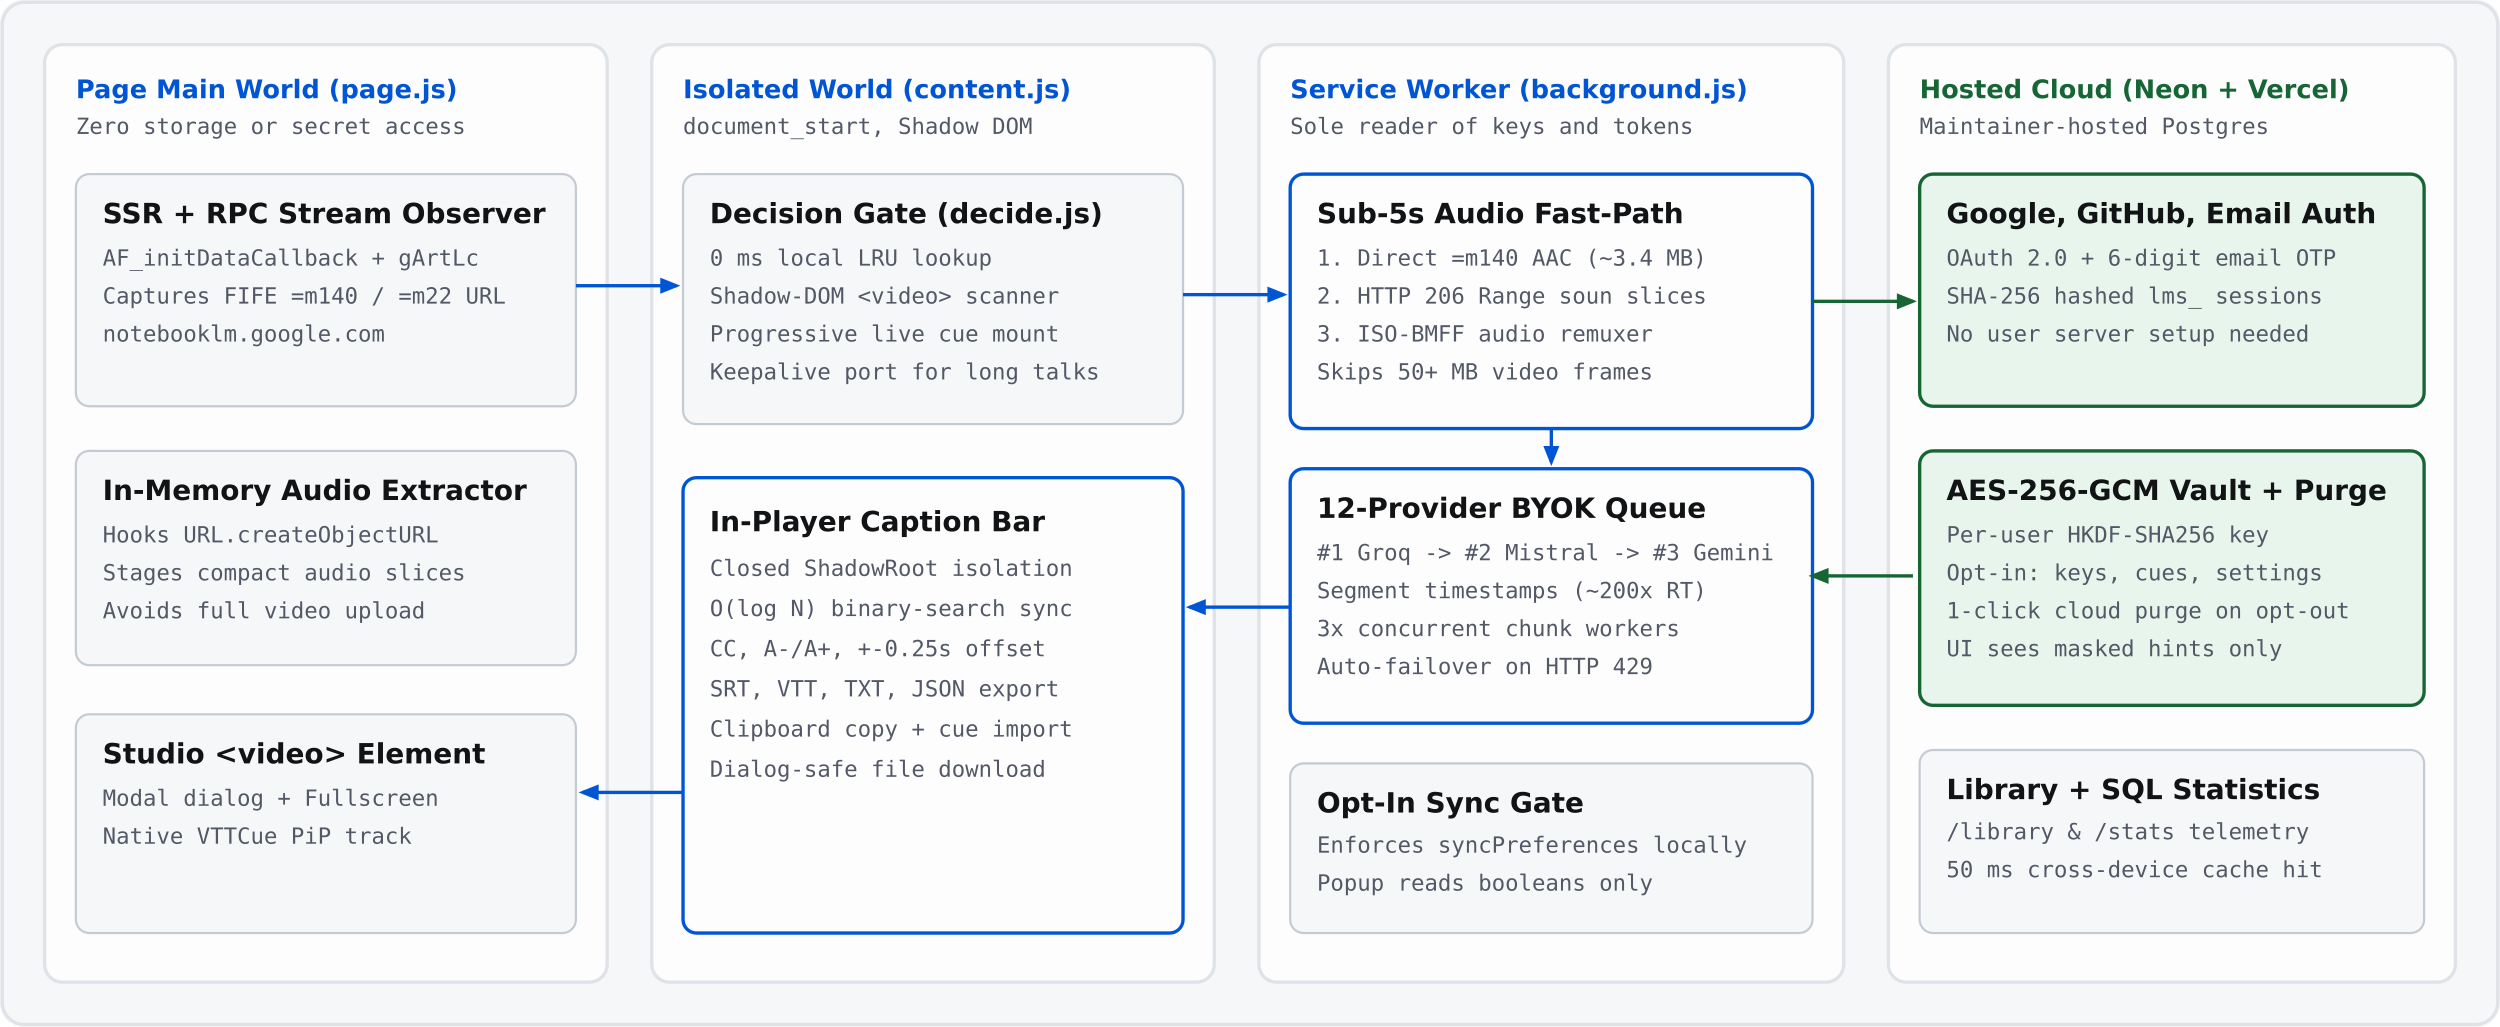
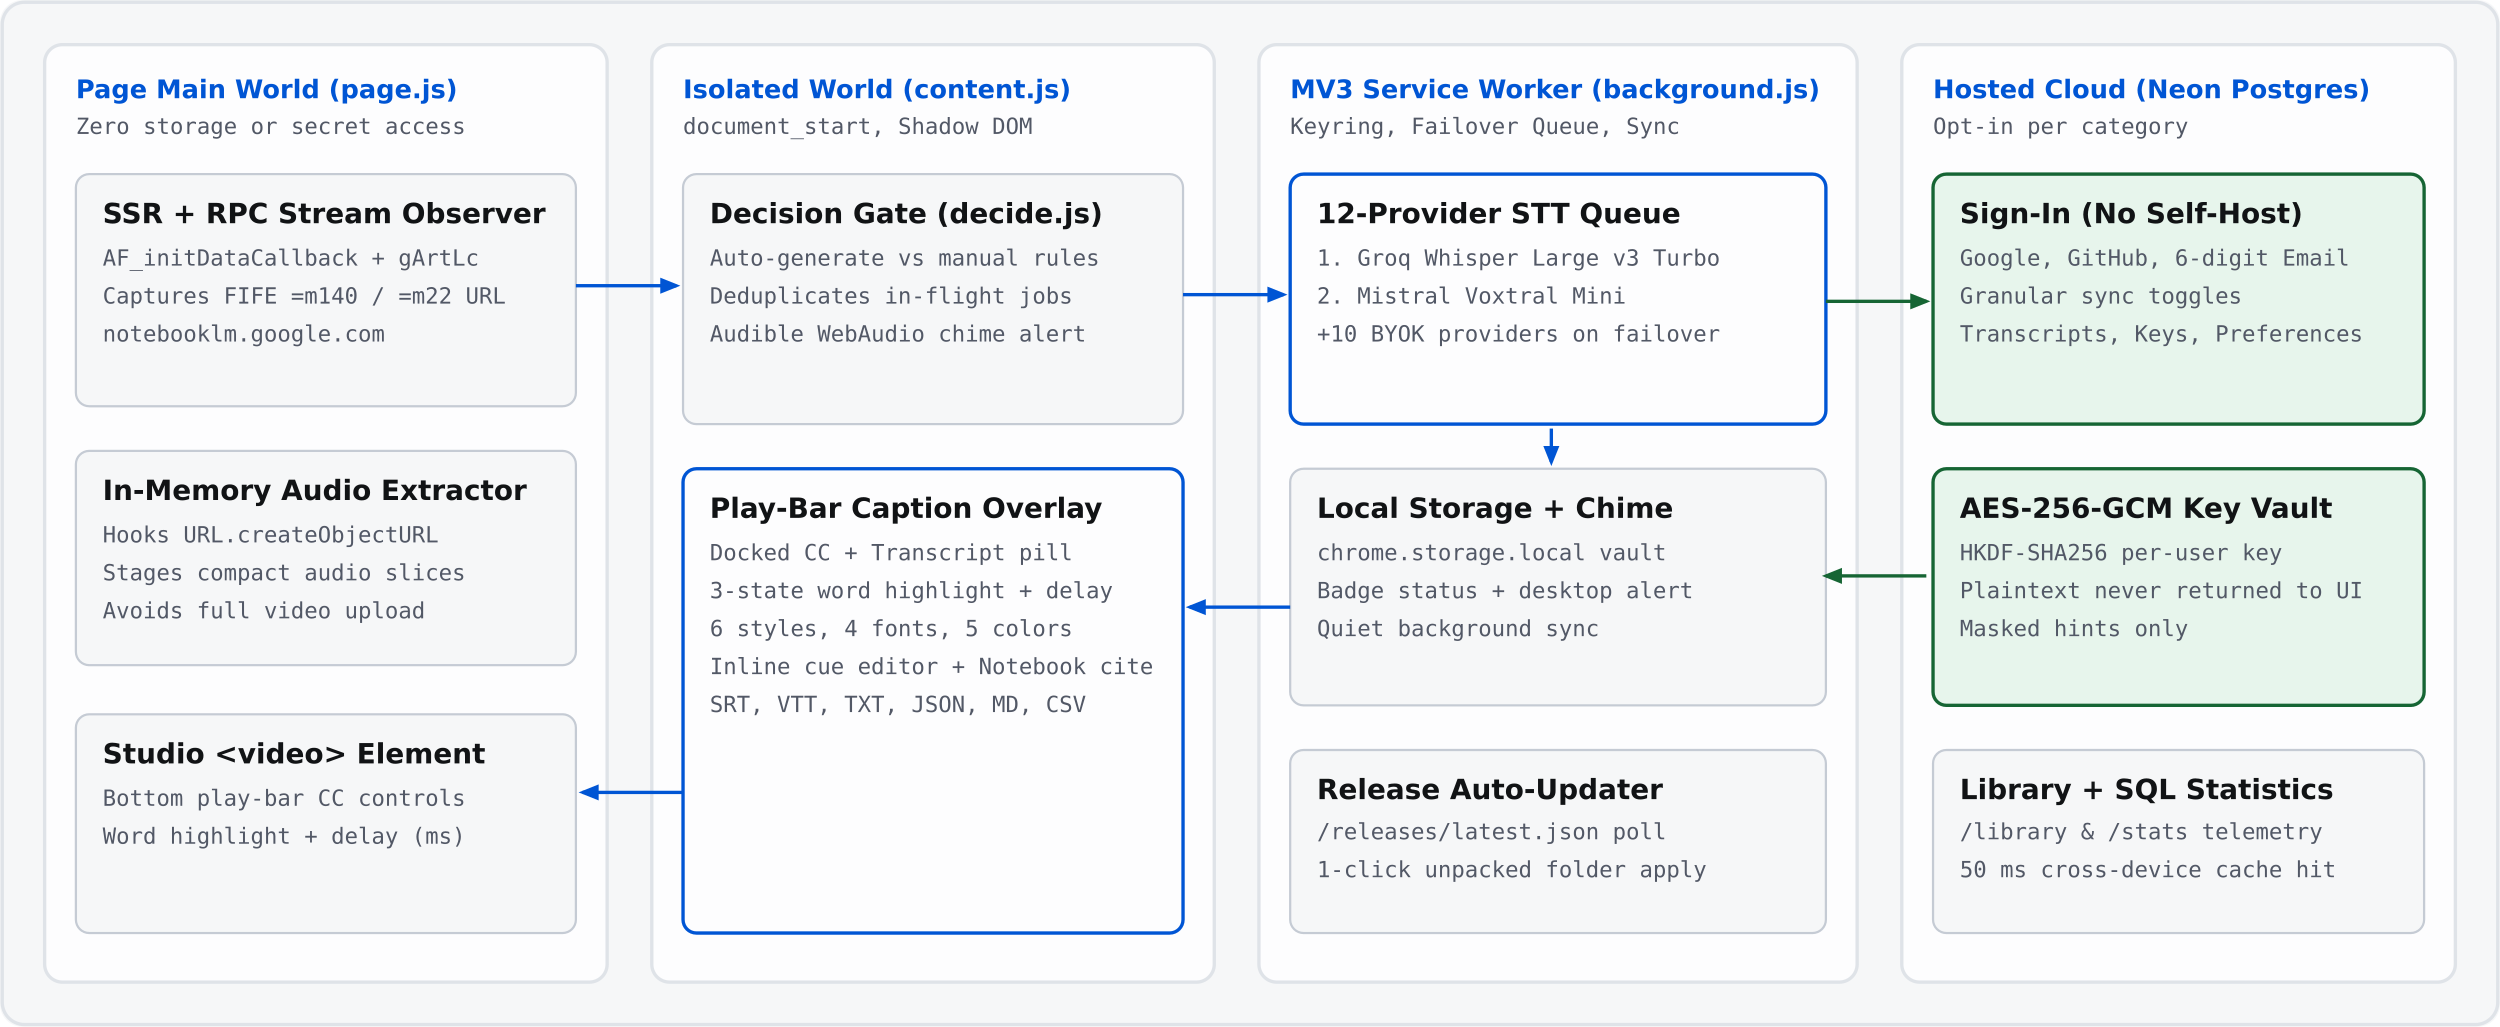
<svg xmlns="http://www.w3.org/2000/svg" width="1120" height="460" viewBox="0 0 1120 460" fill="none" role="img" aria-label="LM Subs MV3 and Hosted Neon Postgres Architecture">
  <style>
    .bg { fill: #F6F7F8; }
    .lane { fill: #FDFDFE; stroke: #DFE3E8; stroke-width: 1.5; }
    .box { fill: #F6F7F8; stroke: #C5CBD4; stroke-width: 1; }
    .box-hi { fill: #FDFDFE; stroke: #0055D4; stroke-width: 1.5; }
    .box-db { fill: #E7F5EC; stroke: #166534; stroke-width: 1.5; }
    .hdr { font-family: DejaVu Sans, sans-serif; font-size: 11.5px; font-weight: 700; fill: #0055D4; }
    .title { font-family: DejaVu Sans, sans-serif; font-size: 12.5px; font-weight: 700; fill: #111315; }
    .sub { font-family: DejaVu Sans Mono, monospace; font-size: 10px; fill: #525866; }
    .arrow { stroke: #0055D4; stroke-width: 1.5; fill: none; }
    .arrow-db { stroke: #166534; stroke-width: 1.5; fill: none; }
  </style>
  <defs>
    <marker id="ah" viewBox="0 0 10 10" refX="8" refY="5" markerWidth="6" markerHeight="6" orient="auto-start-reverse">
      <path d="M 0 1 L 10 5 L 0 9 z" fill="#0055D4" />
    </marker>
    <marker id="ahg" viewBox="0 0 10 10" refX="8" refY="5" markerWidth="6" markerHeight="6" orient="auto-start-reverse">
      <path d="M 0 1 L 10 5 L 0 9 z" fill="#166534" />
    </marker>
  </defs>
  <rect width="1120" height="460" rx="10" class="bg" />
  <rect x="1" y="1" width="1118" height="458" rx="10" stroke="#DFE3E8" stroke-width="1.5" />
  <rect x="20" y="20" width="252" height="420" rx="8" class="lane" />
  <text x="34" y="44" class="hdr">Page Main World (page.js)</text>
  <text x="34" y="60" class="sub">Zero storage or secret access</text>
  <rect x="34" y="78" width="224" height="104" rx="6" class="box" />
  <text x="46" y="100" class="title">SSR + RPC Stream Observer</text>
  <text x="46" y="119" class="sub">AF_initDataCallback + gArtLc</text>
  <text x="46" y="136" class="sub">Captures FIFE =m140 / =m22 URL</text>
  <text x="46" y="153" class="sub">notebooklm.google.com</text>
  <rect x="34" y="202" width="224" height="96" rx="6" class="box" />
  <text x="46" y="224" class="title">In-Memory Audio Extractor</text>
  <text x="46" y="243" class="sub">Hooks URL.createObjectURL</text>
  <text x="46" y="260" class="sub">Stages compact audio slices</text>
  <text x="46" y="277" class="sub">Avoids full video upload</text>
  <rect x="34" y="320" width="224" height="98" rx="6" class="box" />
  <text x="46" y="342" class="title">Studio &lt;video&gt; Element</text>
-   <text x="46" y="361" class="sub">Modal dialog + Fullscreen</text>
-   <text x="46" y="378" class="sub">Native VTTCue PiP track</text>
+   <text x="46" y="361" class="sub">Bottom play-bar CC controls</text>
+   <text x="46" y="378" class="sub">Word highlight + delay (ms)</text>
  <rect x="292" y="20" width="252" height="420" rx="8" class="lane" />
  <text x="306" y="44" class="hdr">Isolated World (content.js)</text>
  <text x="306" y="60" class="sub">document_start, Shadow DOM</text>
  <rect x="306" y="78" width="224" height="112" rx="6" class="box" />
  <text x="318" y="100" class="title">Decision Gate (decide.js)</text>
-   <text x="318" y="119" class="sub">0 ms local LRU lookup</text>
-   <text x="318" y="136" class="sub">Shadow-DOM &lt;video&gt; scanner</text>
-   <text x="318" y="153" class="sub">Progressive live cue mount</text>
-   <text x="318" y="170" class="sub">Keepalive port for long talks</text>
-   <rect x="306" y="214" width="224" height="204" rx="6" class="box-hi" />
-   <text x="318" y="238" class="title">In-Player Caption Bar</text>
-   <text x="318" y="258" class="sub">Closed ShadowRoot isolation</text>
-   <text x="318" y="276" class="sub">O(log N) binary-search sync</text>
-   <text x="318" y="294" class="sub">CC, A-/A+, +-0.25s offset</text>
-   <text x="318" y="312" class="sub">SRT, VTT, TXT, JSON export</text>
-   <text x="318" y="330" class="sub">Clipboard copy + cue import</text>
-   <text x="318" y="348" class="sub">Dialog-safe file download</text>
-   <rect x="564" y="20" width="262" height="420" rx="8" class="lane" />
-   <text x="578" y="44" class="hdr">Service Worker (background.js)</text>
-   <text x="578" y="60" class="sub">Sole reader of keys and tokens</text>
-   <rect x="578" y="78" width="234" height="114" rx="6" class="box-hi" />
-   <text x="590" y="100" class="title">Sub-5s Audio Fast-Path</text>
-   <text x="590" y="119" class="sub">1. Direct =m140 AAC (~3.4 MB)</text>
-   <text x="590" y="136" class="sub">2. HTTP 206 Range soun slices</text>
-   <text x="590" y="153" class="sub">3. ISO-BMFF audio remuxer</text>
-   <text x="590" y="170" class="sub">Skips 50+ MB video frames</text>
-   <rect x="578" y="210" width="234" height="114" rx="6" class="box-hi" />
-   <text x="590" y="232" class="title">12-Provider BYOK Queue</text>
-   <text x="590" y="251" class="sub">#1 Groq -&gt; #2 Mistral -&gt; #3 Gemini</text>
-   <text x="590" y="268" class="sub">Segment timestamps (~200x RT)</text>
-   <text x="590" y="285" class="sub">3x concurrent chunk workers</text>
-   <text x="590" y="302" class="sub">Auto-failover on HTTP 429</text>
-   <rect x="578" y="342" width="234" height="76" rx="6" class="box" />
-   <text x="590" y="364" class="title">Opt-In Sync Gate</text>
-   <text x="590" y="382" class="sub">Enforces syncPreferences locally</text>
-   <text x="590" y="399" class="sub">Popup reads booleans only</text>
-   <rect x="846" y="20" width="254" height="420" rx="8" class="lane" />
-   <text x="860" y="44" class="hdr" style="fill:#166534">Hosted Cloud (Neon + Vercel)</text>
-   <text x="860" y="60" class="sub">Maintainer-hosted Postgres</text>
-   <rect x="860" y="78" width="226" height="104" rx="6" class="box-db" />
-   <text x="872" y="100" class="title">Google, GitHub, Email Auth</text>
-   <text x="872" y="119" class="sub">OAuth 2.0 + 6-digit email OTP</text>
-   <text x="872" y="136" class="sub">SHA-256 hashed lms_ sessions</text>
-   <text x="872" y="153" class="sub">No user server setup needed</text>
-   <rect x="860" y="202" width="226" height="114" rx="6" class="box-db" />
-   <text x="872" y="224" class="title">AES-256-GCM Vault + Purge</text>
-   <text x="872" y="243" class="sub">Per-user HKDF-SHA256 key</text>
-   <text x="872" y="260" class="sub">Opt-in: keys, cues, settings</text>
-   <text x="872" y="277" class="sub">1-click cloud purge on opt-out</text>
-   <text x="872" y="294" class="sub">UI sees masked hints only</text>
-   <rect x="860" y="336" width="226" height="82" rx="6" class="box" />
-   <text x="872" y="358" class="title">Library + SQL Statistics</text>
-   <text x="872" y="376" class="sub">/library &amp; /stats telemetry</text>
-   <text x="872" y="393" class="sub">50 ms cross-device cache hit</text>
+   <text x="318" y="119" class="sub">Auto-generate vs manual rules</text>
+   <text x="318" y="136" class="sub">Deduplicates in-flight jobs</text>
+   <text x="318" y="153" class="sub">Audible WebAudio chime alert</text>
+   <rect x="306" y="210" width="224" height="208" rx="6" class="box-hi" />
+   <text x="318" y="232" class="title">Play-Bar Caption Overlay</text>
+   <text x="318" y="251" class="sub">Docked CC + Transcript pill</text>
+   <text x="318" y="268" class="sub">3-state word highlight + delay</text>
+   <text x="318" y="285" class="sub">6 styles, 4 fonts, 5 colors</text>
+   <text x="318" y="302" class="sub">Inline cue editor + Notebook cite</text>
+   <text x="318" y="319" class="sub">SRT, VTT, TXT, JSON, MD, CSV</text>
+   <rect x="564" y="20" width="268" height="420" rx="8" class="lane" />
+   <text x="578" y="44" class="hdr">MV3 Service Worker (background.js)</text>
+   <text x="578" y="60" class="sub">Keyring, Failover Queue, Sync</text>
+   <rect x="578" y="78" width="240" height="112" rx="6" class="box-hi" />
+   <text x="590" y="100" class="title">12-Provider STT Queue</text>
+   <text x="590" y="119" class="sub">1. Groq Whisper Large v3 Turbo</text>
+   <text x="590" y="136" class="sub">2. Mistral Voxtral Mini</text>
+   <text x="590" y="153" class="sub">+10 BYOK providers on failover</text>
+   <rect x="578" y="210" width="240" height="106" rx="6" class="box" />
+   <text x="590" y="232" class="title">Local Storage + Chime</text>
+   <text x="590" y="251" class="sub">chrome.storage.local vault</text>
+   <text x="590" y="268" class="sub">Badge status + desktop alert</text>
+   <text x="590" y="285" class="sub">Quiet background sync</text>
+   <rect x="578" y="336" width="240" height="82" rx="6" class="box" />
+   <text x="590" y="358" class="title">Release Auto-Updater</text>
+   <text x="590" y="376" class="sub">/releases/latest.json poll</text>
+   <text x="590" y="393" class="sub">1-click unpacked folder apply</text>
+   <rect x="852" y="20" width="248" height="420" rx="8" class="lane" />
+   <text x="866" y="44" class="hdr">Hosted Cloud (Neon Postgres)</text>
+   <text x="866" y="60" class="sub">Opt-in per category</text>
+   <rect x="866" y="78" width="220" height="112" rx="6" class="box-db" />
+   <text x="878" y="100" class="title">Sign-In (No Self-Host)</text>
+   <text x="878" y="119" class="sub">Google, GitHub, 6-digit Email</text>
+   <text x="878" y="136" class="sub">Granular sync toggles</text>
+   <text x="878" y="153" class="sub">Transcripts, Keys, Preferences</text>
+   <rect x="866" y="210" width="220" height="106" rx="6" class="box-db" />
+   <text x="878" y="232" class="title">AES-256-GCM Key Vault</text>
+   <text x="878" y="251" class="sub">HKDF-SHA256 per-user key</text>
+   <text x="878" y="268" class="sub">Plaintext never returned to UI</text>
+   <text x="878" y="285" class="sub">Masked hints only</text>
+   <rect x="866" y="336" width="220" height="82" rx="6" class="box" />
+   <text x="878" y="358" class="title">Library + SQL Statistics</text>
+   <text x="878" y="376" class="sub">/library &amp; /stats telemetry</text>
+   <text x="878" y="393" class="sub">50 ms cross-device cache hit</text>
  <path d="M 258 128 L 303 128" class="arrow" marker-end="url(#ah)" />
  <path d="M 530 132 L 575 132" class="arrow" marker-end="url(#ah)" />
  <path d="M 695 192 L 695 207" class="arrow" marker-end="url(#ah)" />
  <path d="M 578 272 L 533 272" class="arrow" marker-end="url(#ah)" />
  <path d="M 306 355 L 261 355" class="arrow" marker-end="url(#ah)" />
-   <path d="M 812 135 L 857 135" class="arrow-db" marker-end="url(#ahg)" />
-   <path d="M 857 258 L 812 258" class="arrow-db" marker-end="url(#ahg)" />
+   <path d="M 818 135 L 863 135" class="arrow-db" marker-end="url(#ahg)" />
+   <path d="M 863 258 L 818 258" class="arrow-db" marker-end="url(#ahg)" />
</svg>
